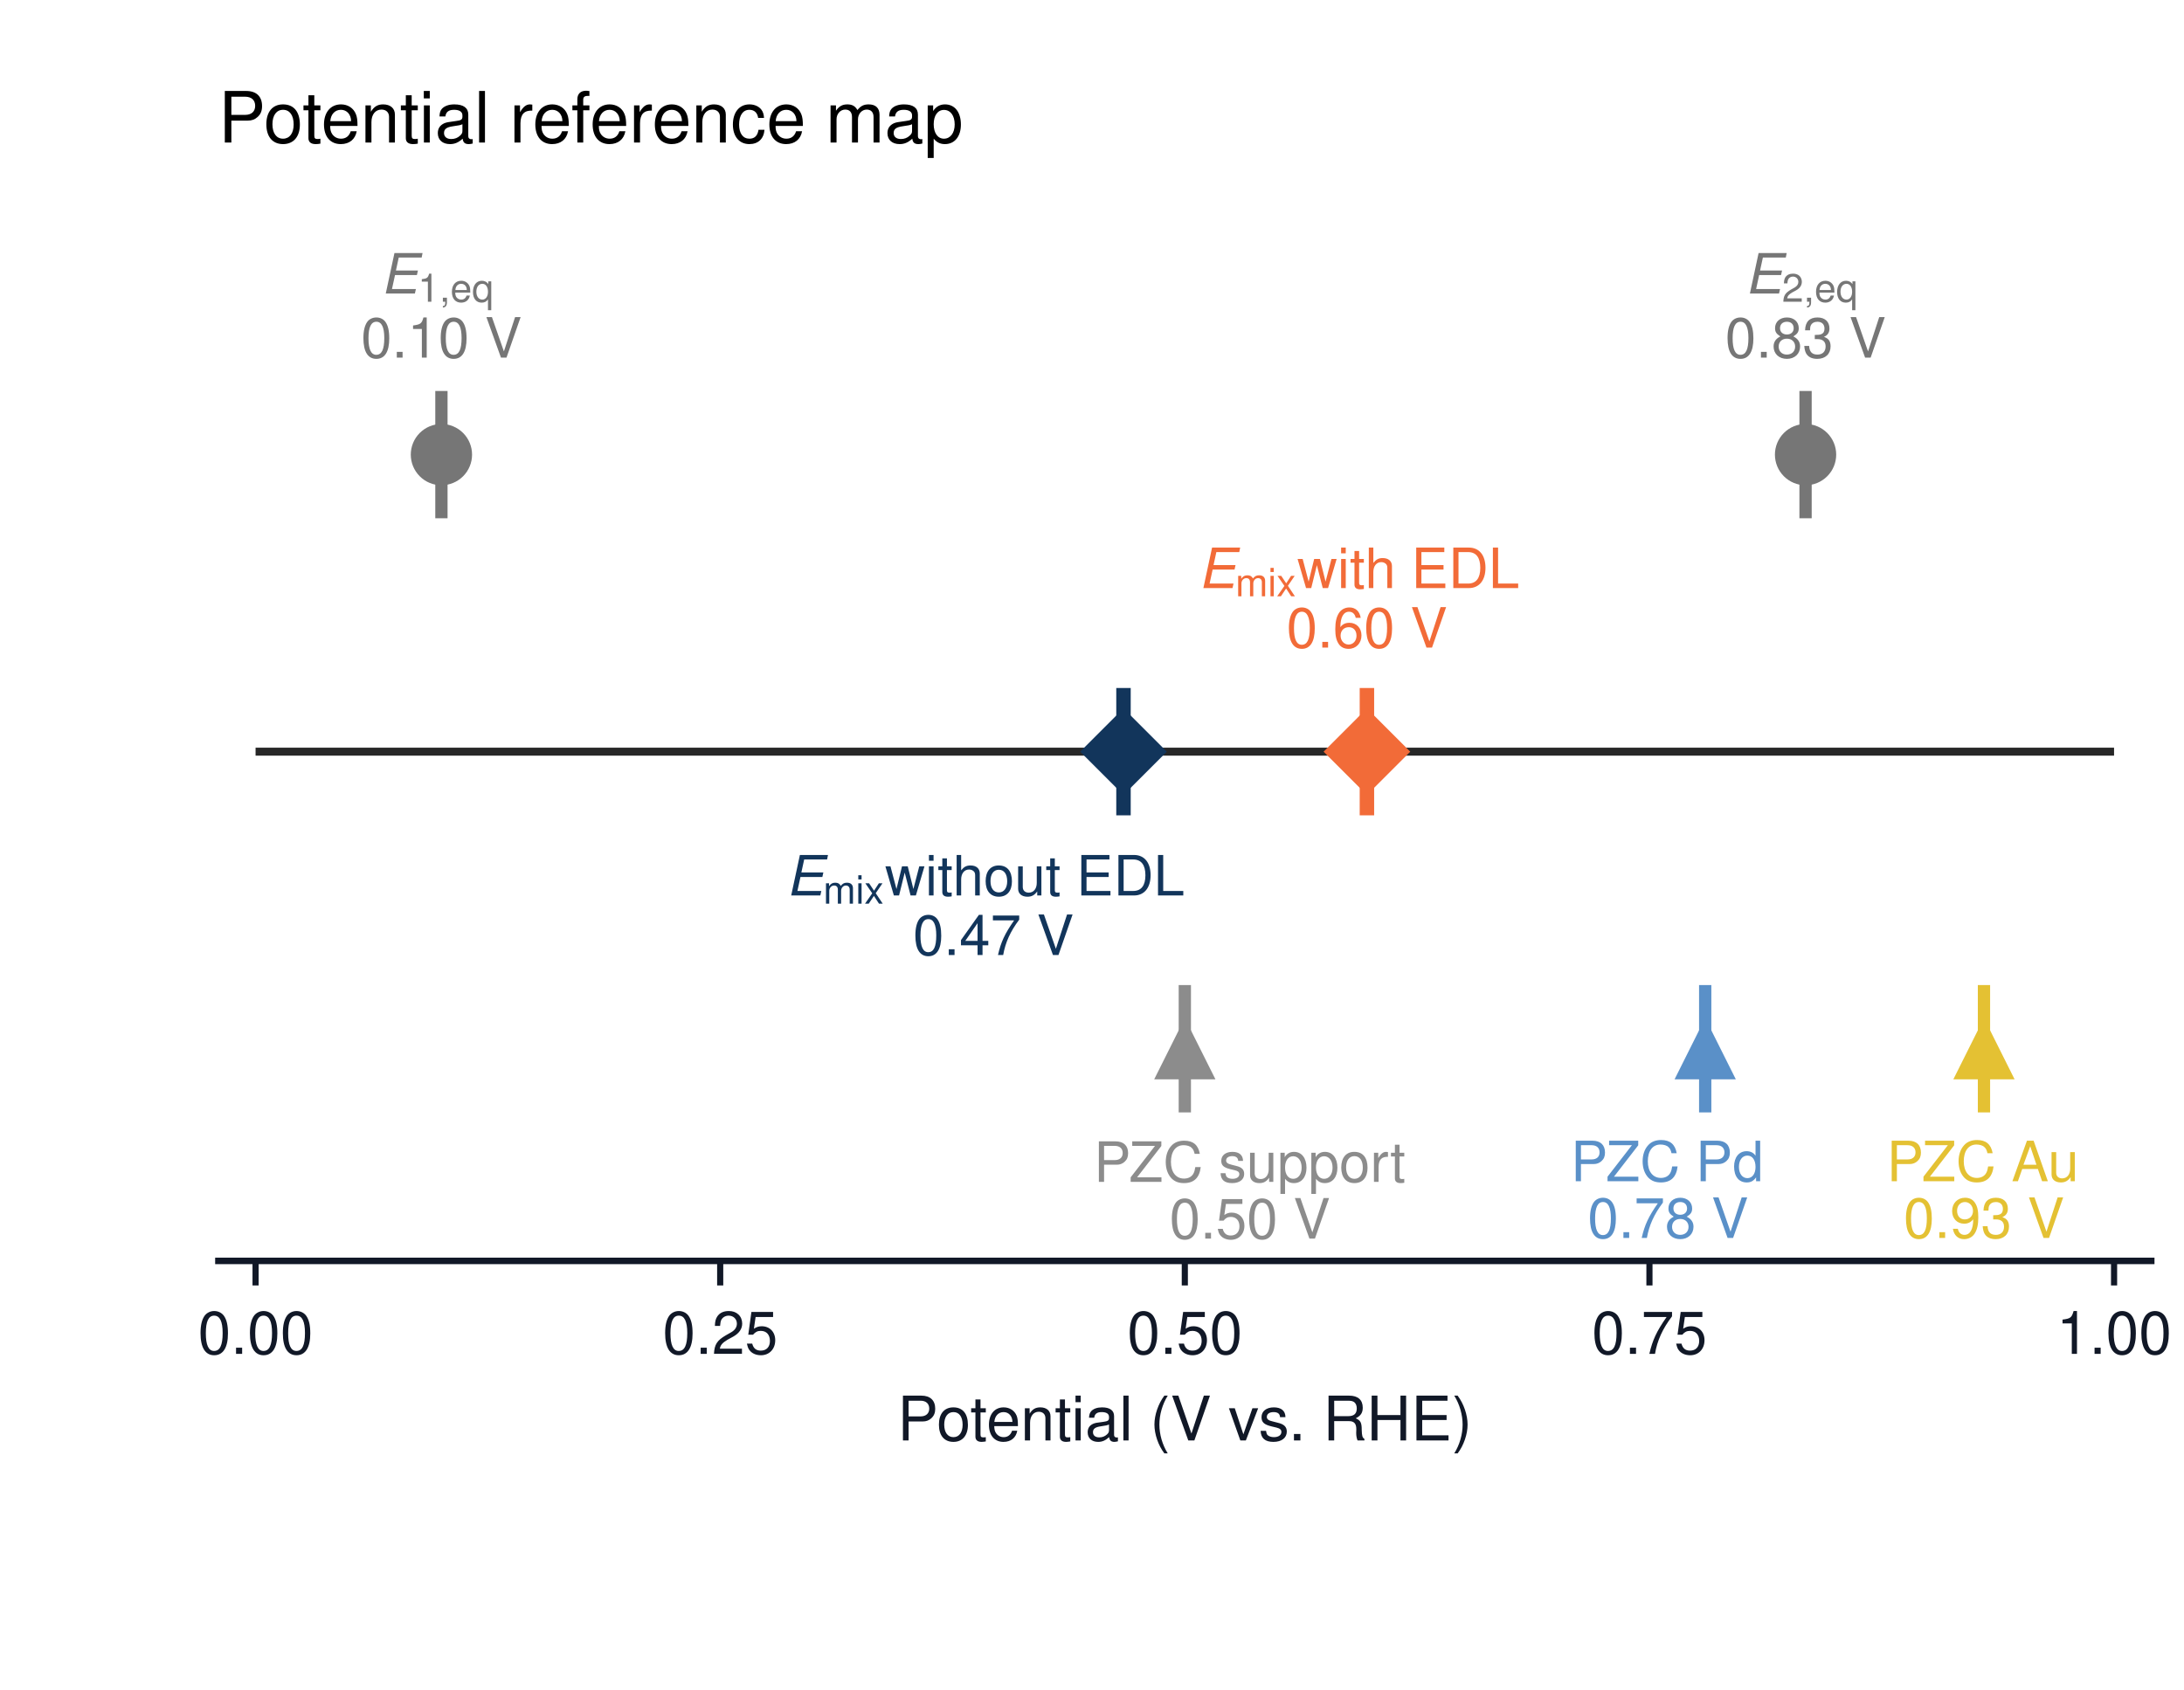
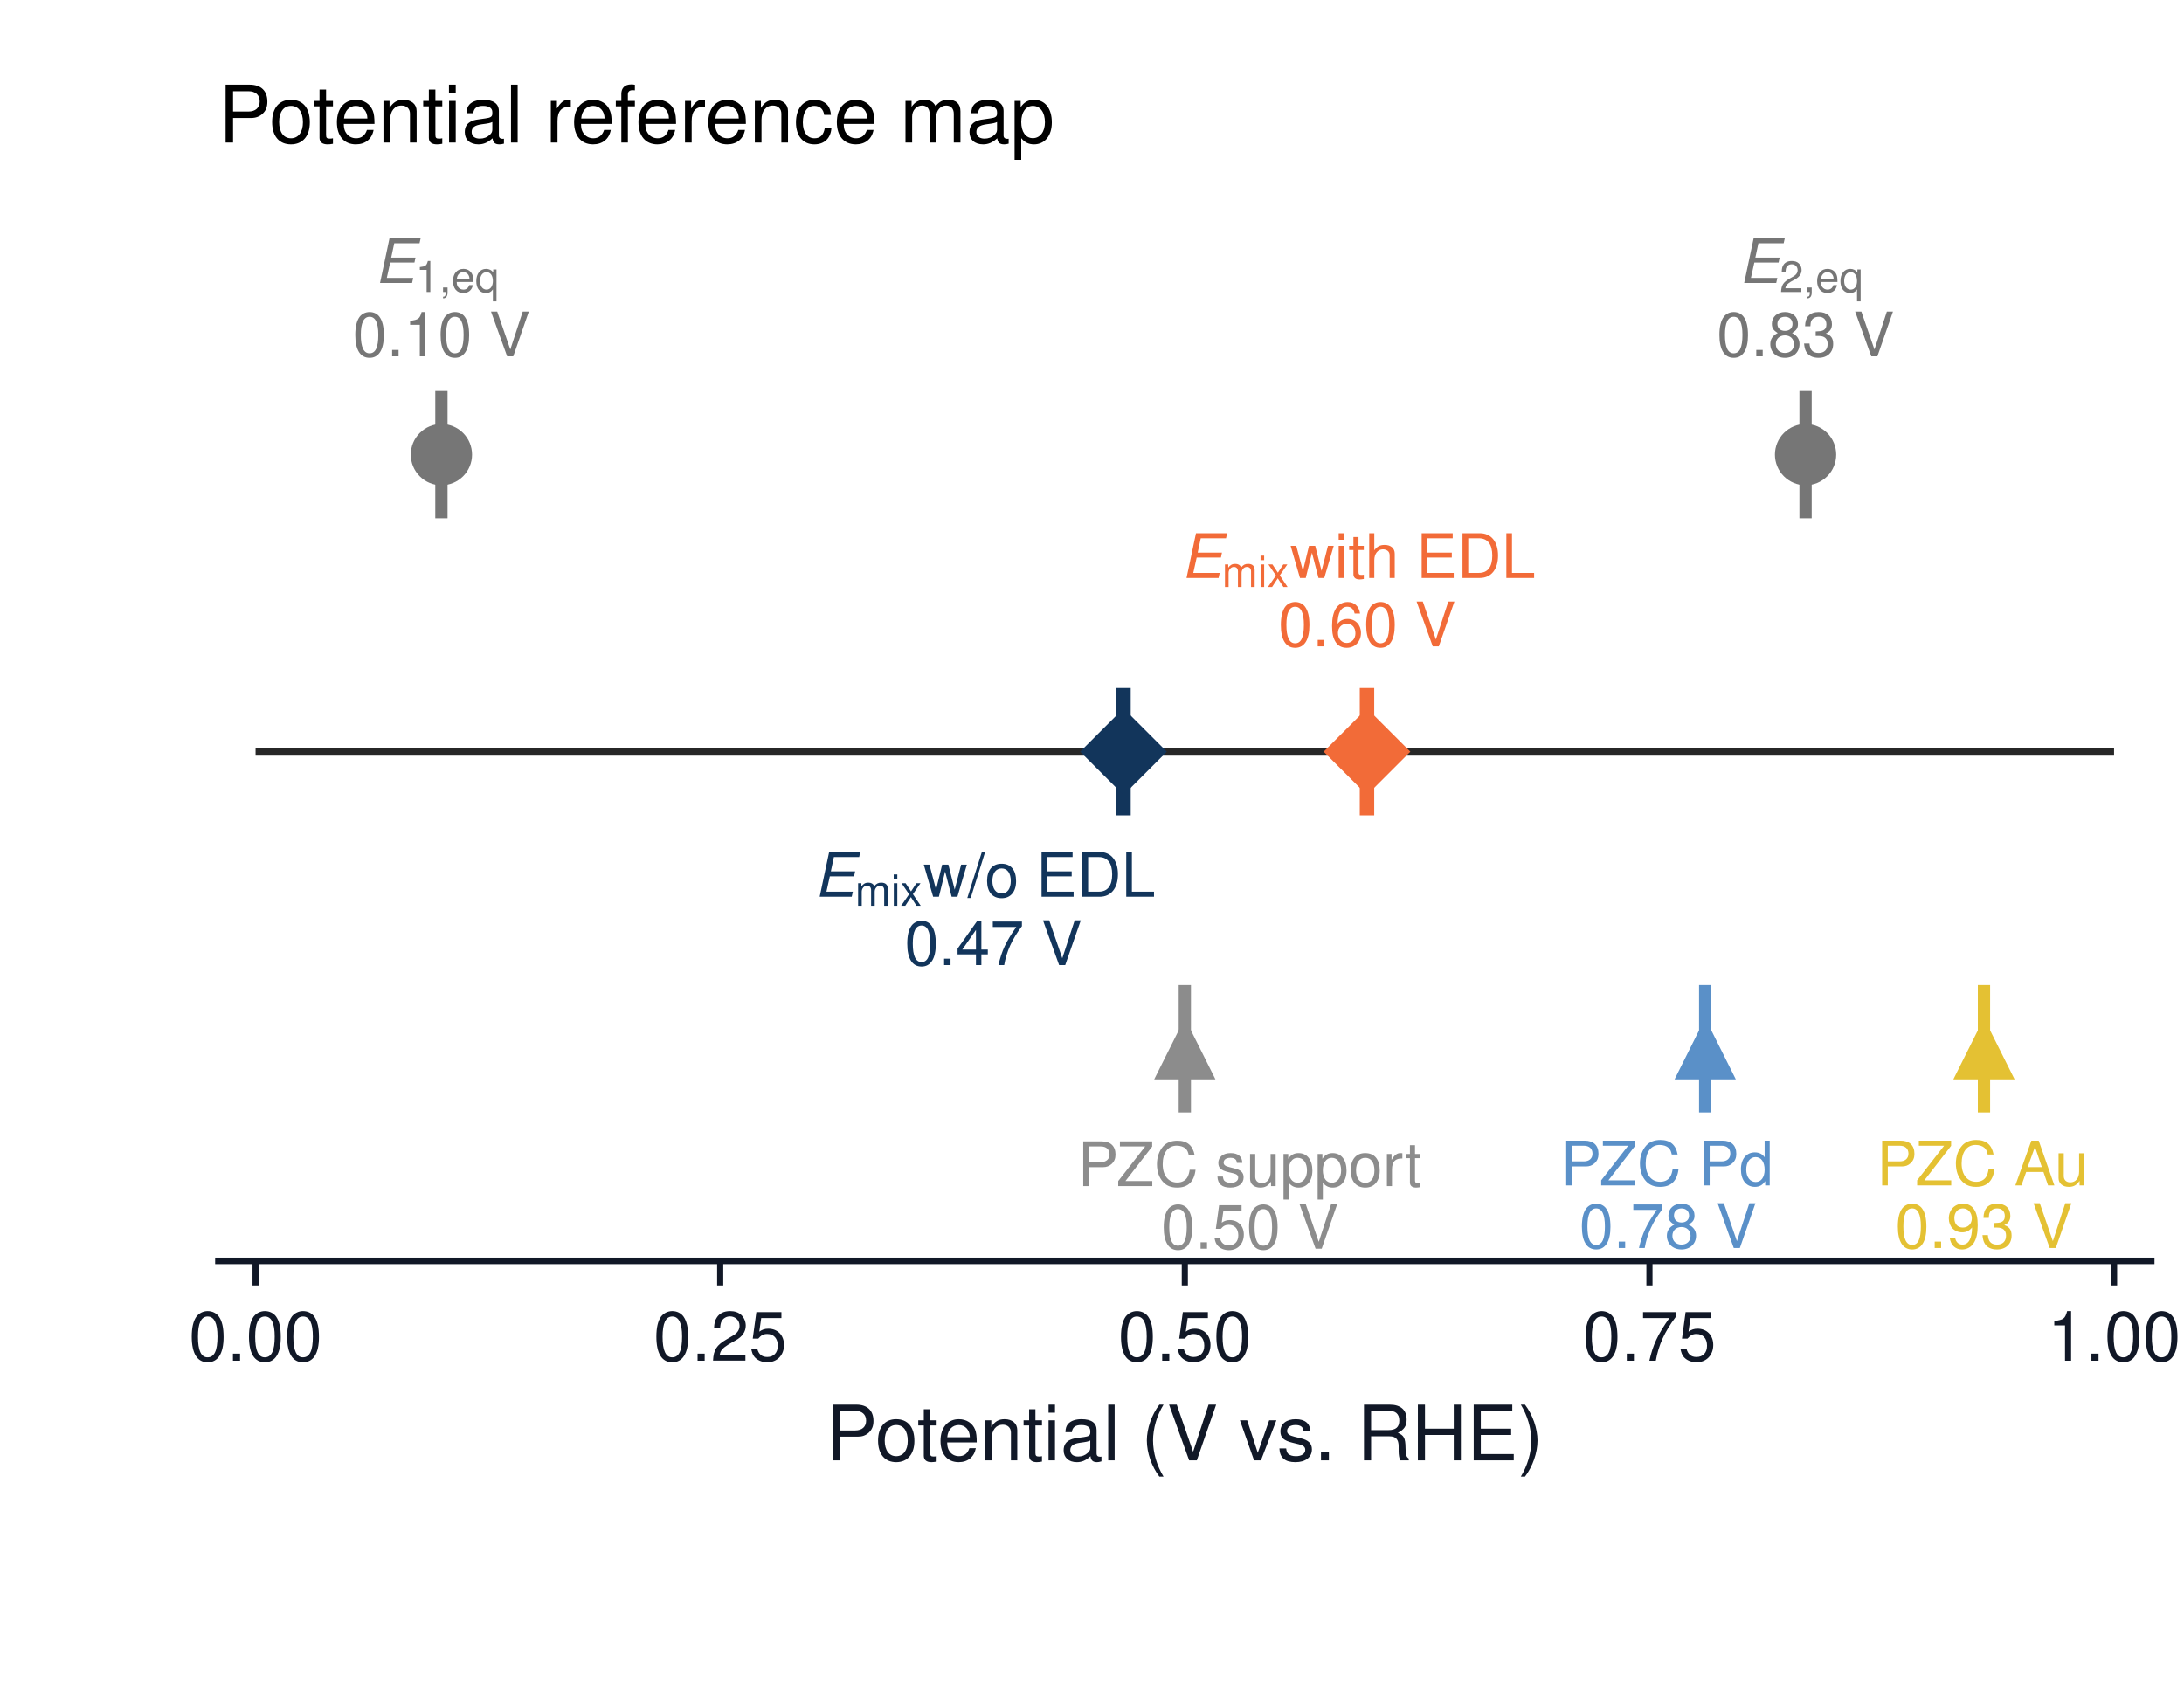
<svg xmlns="http://www.w3.org/2000/svg" xmlns:xlink="http://www.w3.org/1999/xlink" width="302.4pt" height="234pt" viewBox="0 0 302.4 234" version="1.1">
  <defs>
    <style type="text/css">*{stroke-linejoin: round; stroke-linecap: butt}</style>
  </defs>
  <g id="figure_1">
    <g id="patch_1">
      <path d="M 0 234  L 302.4 234  L 302.4 0  L 0 0  L 0 234  z " style="fill: none; opacity: 0" />
    </g>
    <g id="axes_1">
      <g id="patch_2">
        <path d="M 30.24 194.22  L 297.864 194.22  L 297.864 25.74  L 30.24 25.74  L 30.24 194.22  z " style="fill: none" />
      </g>
      <g id="matplotlib.axis_1">
        <g id="xtick_1">
          <g id="line2d_1">
            <defs>
-               <path id="ma6b864b903" d="M 0 0  L 0 3.4  " style="stroke: #111827; stroke-width: 0.85" />
+               <path id="mbea9ae6ab6" d="M 0 0  L 0 3.4  " style="stroke: #111827; stroke-width: 0.85" />
            </defs>
            <g>
-               <use xlink:href="#ma6b864b903" x="35.387" y="174.629" style="fill: #111827; stroke: #111827; stroke-width: 0.85" />
+               <use xlink:href="#mbea9ae6ab6" x="35.387" y="174.629" style="fill: #111827; stroke: #111827; stroke-width: 0.85" />
            </g>
          </g>
          <g id="text_1">
-             <text style="fill: #111827; font: 8.2px 'Helvetica', 'Nimbus Sans', 'Arial', 'DejaVu Sans', sans-serif; text-anchor: middle" x="35.387" y="187.508" transform="rotate(-0 35.38661 187.5076)">0.00</text>
+             <text style="fill: #111827; font: 9.5px 'Helvetica', 'Nimbus Sans', 'Arial', 'DejaVu Sans', sans-serif; text-anchor: middle" x="35.387" y="188.455" transform="rotate(-0 35.38661 188.4554)">0.00</text>
          </g>
        </g>
        <g id="xtick_2">
          <g id="line2d_2">
            <g>
-               <use xlink:href="#ma6b864b903" x="99.719" y="174.629" style="fill: #111827; stroke: #111827; stroke-width: 0.85" />
+               <use xlink:href="#mbea9ae6ab6" x="99.719" y="174.629" style="fill: #111827; stroke: #111827; stroke-width: 0.85" />
            </g>
          </g>
          <g id="text_2">
-             <text style="fill: #111827; font: 8.2px 'Helvetica', 'Nimbus Sans', 'Arial', 'DejaVu Sans', sans-serif; text-anchor: middle" x="99.719" y="187.508" transform="rotate(-0 99.71931 187.5076)">0.25</text>
+             <text style="fill: #111827; font: 9.5px 'Helvetica', 'Nimbus Sans', 'Arial', 'DejaVu Sans', sans-serif; text-anchor: middle" x="99.719" y="188.455" transform="rotate(-0 99.71931 188.4554)">0.25</text>
          </g>
        </g>
        <g id="xtick_3">
          <g id="line2d_3">
            <g>
-               <use xlink:href="#ma6b864b903" x="164.052" y="174.629" style="fill: #111827; stroke: #111827; stroke-width: 0.85" />
+               <use xlink:href="#mbea9ae6ab6" x="164.052" y="174.629" style="fill: #111827; stroke: #111827; stroke-width: 0.85" />
            </g>
          </g>
          <g id="text_3">
-             <text style="fill: #111827; font: 8.2px 'Helvetica', 'Nimbus Sans', 'Arial', 'DejaVu Sans', sans-serif; text-anchor: middle" x="164.052" y="187.508" transform="rotate(-0 164.052 187.5076)">0.50</text>
+             <text style="fill: #111827; font: 9.5px 'Helvetica', 'Nimbus Sans', 'Arial', 'DejaVu Sans', sans-serif; text-anchor: middle" x="164.052" y="188.455" transform="rotate(-0 164.052 188.4554)">0.50</text>
          </g>
        </g>
        <g id="xtick_4">
          <g id="line2d_4">
            <g>
-               <use xlink:href="#ma6b864b903" x="228.385" y="174.629" style="fill: #111827; stroke: #111827; stroke-width: 0.85" />
+               <use xlink:href="#mbea9ae6ab6" x="228.385" y="174.629" style="fill: #111827; stroke: #111827; stroke-width: 0.85" />
            </g>
          </g>
          <g id="text_4">
-             <text style="fill: #111827; font: 8.2px 'Helvetica', 'Nimbus Sans', 'Arial', 'DejaVu Sans', sans-serif; text-anchor: middle" x="228.385" y="187.508" transform="rotate(-0 228.3847 187.5076)">0.75</text>
+             <text style="fill: #111827; font: 9.5px 'Helvetica', 'Nimbus Sans', 'Arial', 'DejaVu Sans', sans-serif; text-anchor: middle" x="228.385" y="188.455" transform="rotate(-0 228.3847 188.4554)">0.75</text>
          </g>
        </g>
        <g id="xtick_5">
          <g id="line2d_5">
            <g>
-               <use xlink:href="#ma6b864b903" x="292.717" y="174.629" style="fill: #111827; stroke: #111827; stroke-width: 0.85" />
+               <use xlink:href="#mbea9ae6ab6" x="292.717" y="174.629" style="fill: #111827; stroke: #111827; stroke-width: 0.85" />
            </g>
          </g>
          <g id="text_5">
-             <text style="fill: #111827; font: 8.2px 'Helvetica', 'Nimbus Sans', 'Arial', 'DejaVu Sans', sans-serif; text-anchor: middle" x="292.717" y="187.508" transform="rotate(-0 292.7174 187.5076)">1.00</text>
+             <text style="fill: #111827; font: 9.5px 'Helvetica', 'Nimbus Sans', 'Arial', 'DejaVu Sans', sans-serif; text-anchor: middle" x="292.717" y="188.455" transform="rotate(-0 292.7174 188.4554)">1.00</text>
          </g>
        </g>
        <g id="text_6">
-           <text style="fill: #111827; font: 8.5px 'Helvetica', 'Nimbus Sans', 'Arial', 'DejaVu Sans', sans-serif; text-anchor: middle" x="164.052" y="199.492" transform="rotate(-0 164.052 199.492)">Potential (V vs. RHE)</text>
+           <text style="fill: #111827; font: 10.6px 'Helvetica', 'Nimbus Sans', 'Arial', 'DejaVu Sans', sans-serif; text-anchor: middle" x="164.052" y="202.254" transform="rotate(-0 164.052 202.2542)">Potential (V vs. RHE)</text>
        </g>
      </g>
      <g id="matplotlib.axis_2" />
      <g id="LineCollection_1">
-         <path d="M 35.387 104.103  L 292.717 104.103  " clip-path="url(#p2358ce4d27)" style="fill: none; stroke: #272727; stroke-width: 1.1" />
+         <path d="M 35.387 104.103  L 292.717 104.103  " clip-path="url(#pd2eea00844)" style="fill: none; stroke: #272727; stroke-width: 1.1" />
      </g>
      <g id="LineCollection_2">
-         <path d="M 61.12 71.778  L 61.12 54.147  " clip-path="url(#p2358ce4d27)" style="fill: none; stroke: #767676; stroke-width: 1.7" />
+         <path d="M 61.12 71.778  L 61.12 54.147  " clip-path="url(#pd2eea00844)" style="fill: none; stroke: #767676; stroke-width: 1.7" />
      </g>
      <g id="LineCollection_3">
-         <path d="M 250 71.778  L 250 54.147  " clip-path="url(#p2358ce4d27)" style="fill: none; stroke: #767676; stroke-width: 1.7" />
+         <path d="M 250 71.778  L 250 54.147  " clip-path="url(#pd2eea00844)" style="fill: none; stroke: #767676; stroke-width: 1.7" />
      </g>
      <g id="LineCollection_4">
-         <path d="M 155.56 112.919  L 155.56 95.287  " clip-path="url(#p2358ce4d27)" style="fill: none; stroke: #12355b; stroke-width: 2" />
+         <path d="M 155.56 112.919  L 155.56 95.287  " clip-path="url(#pd2eea00844)" style="fill: none; stroke: #12355b; stroke-width: 2" />
      </g>
      <g id="LineCollection_5">
-         <path d="M 189.266 112.919  L 189.266 95.287  " clip-path="url(#p2358ce4d27)" style="fill: none; stroke: #f26b38; stroke-width: 2" />
+         <path d="M 189.277 112.919  L 189.277 95.287  " clip-path="url(#pd2eea00844)" style="fill: none; stroke: #f26b38; stroke-width: 2" />
      </g>
      <g id="LineCollection_6">
-         <path d="M 164.052 154.059  L 164.052 136.427  " clip-path="url(#p2358ce4d27)" style="fill: none; stroke: #8c8c8c; stroke-width: 1.7" />
+         <path d="M 164.052 154.059  L 164.052 136.427  " clip-path="url(#pd2eea00844)" style="fill: none; stroke: #8c8c8c; stroke-width: 1.7" />
      </g>
      <g id="LineCollection_7">
-         <path d="M 236.105 154.059  L 236.105 136.427  " clip-path="url(#p2358ce4d27)" style="fill: none; stroke: #5a90c8; stroke-width: 1.7" />
+         <path d="M 236.105 154.059  L 236.105 136.427  " clip-path="url(#pd2eea00844)" style="fill: none; stroke: #5a90c8; stroke-width: 1.7" />
      </g>
      <g id="LineCollection_8">
-         <path d="M 274.704 154.059  L 274.704 136.427  " clip-path="url(#p2358ce4d27)" style="fill: none; stroke: #e4c133; stroke-width: 1.7" />
+         <path d="M 274.704 154.059  L 274.704 136.427  " clip-path="url(#pd2eea00844)" style="fill: none; stroke: #e4c133; stroke-width: 1.7" />
      </g>
      <g id="patch_3">
        <path d="M 30.24 174.629  L 297.864 174.629  " style="fill: none; stroke: #111827; stroke-width: 0.9; stroke-linejoin: miter; stroke-linecap: square" />
      </g>
      <g id="text_7">
-         <g style="fill: #767676" transform="translate(52.72669 41.04439)">
+         <g style="fill: #767676" transform="translate(51.85469 39.98844)">
          <text>
-             <tspan style="font: italic 7.7px 'Nimbus Sans'" x="0" y="-0.391">E</tspan>
-             <tspan style="font: 5.39px 'Nimbus Sans'" x="5.128 8.12 10.512 13.504" y="0.744">1,eq</tspan>
+             <tspan style="font: italic 8.5px 'Nimbus Sans'" x="0" y="-0.797">E</tspan>
+             <tspan style="font: 5.95px 'Nimbus Sans'" x="5.669 8.978 11.623 14.931" y="0.456">1,eq</tspan>
          </text>
        </g>
-         <text style="fill: #767676; font: 7.7px 'Helvetica', 'Nimbus Sans', 'Arial', 'DejaVu Sans', sans-serif" transform="translate(49.99018 49.52955)">0.10 V</text>
+         <text style="fill: #767676; font: 8.5px 'Helvetica', 'Nimbus Sans', 'Arial', 'DejaVu Sans', sans-serif" transform="translate(48.83387 49.35517)">0.10 V</text>
      </g>
      <g id="text_8">
-         <g style="fill: #767676" transform="translate(241.6075 41.04439)">
+         <g style="fill: #767676" transform="translate(240.7355 39.98844)">
          <text>
-             <tspan style="font: italic 7.7px 'Nimbus Sans'" x="0" y="-0.391">E</tspan>
-             <tspan style="font: 5.39px 'Nimbus Sans'" x="5.128 8.12 10.512 13.504" y="0.744">2,eq</tspan>
+             <tspan style="font: italic 8.5px 'Nimbus Sans'" x="0" y="-0.797">E</tspan>
+             <tspan style="font: 5.95px 'Nimbus Sans'" x="5.669 8.978 11.623 14.931" y="0.456">2,eq</tspan>
          </text>
        </g>
-         <text style="fill: #767676; font: 7.7px 'Helvetica', 'Nimbus Sans', 'Arial', 'DejaVu Sans', sans-serif" transform="translate(238.871 49.52955)">0.83 V</text>
+         <text style="fill: #767676; font: 8.5px 'Helvetica', 'Nimbus Sans', 'Arial', 'DejaVu Sans', sans-serif" transform="translate(237.7147 49.35517)">0.83 V</text>
      </g>
      <g id="text_9">
-         <g style="fill: #12355b" transform="translate(108.8644 124.4096)">
+         <g style="fill: #12355b" transform="translate(112.7269 124.9928)">
          <text>
-             <tspan style="font: italic 7.7px 'Nimbus Sans'" x="0" y="-0.391">E</tspan>
-             <tspan style="font: 5.39px 'Nimbus Sans'" x="5.128 9.61 10.805" y="0.744">mix</tspan>
-             <tspan style="font: 7.7px 'Nimbus Sans'" x="13.685 15.822 21.372 23.079 25.216 29.49 33.764 38.038 40.176 42.313 47.44 52.991" y="-0.391"> without EDL</tspan>
+             <tspan style="font: italic 8.5px 'Nimbus Sans'" x="0" y="-0.797">E</tspan>
+             <tspan style="font: 5.95px 'Nimbus Sans'" x="5.669 10.626 11.947" y="0.456">mix</tspan>
+             <tspan style="font: 8.5px 'Nimbus Sans'" x="15.131 17.494 23.631 25.994 30.719 33.082 38.752 44.889" y="-0.797"> w/o EDL</tspan>
          </text>
        </g>
-         <text style="fill: #12355b; font: 7.7px 'Helvetica', 'Nimbus Sans', 'Arial', 'DejaVu Sans', sans-serif" transform="translate(126.4174 132.2631)">0.47 V</text>
+         <text style="fill: #12355b; font: 8.5px 'Helvetica', 'Nimbus Sans', 'Arial', 'DejaVu Sans', sans-serif" transform="translate(125.2611 133.6623)">0.47 V</text>
      </g>
      <g id="text_10">
-         <g style="fill: #f26b38" transform="translate(165.935 81.83696)">
+         <g style="fill: #f26b38" transform="translate(163.522 80.84663)">
          <text>
-             <tspan style="font: italic 7.7px 'Nimbus Sans'" x="0" y="-0.391">E</tspan>
-             <tspan style="font: 5.39px 'Nimbus Sans'" x="5.128 9.61 10.805" y="0.744">mix</tspan>
-             <tspan style="font: 7.7px 'Nimbus Sans'" x="13.685 15.822 21.372 23.079 25.216 29.49 31.627 36.755 42.305" y="-0.391"> with EDL</tspan>
+             <tspan style="font: italic 8.5px 'Nimbus Sans'" x="0" y="-0.797">E</tspan>
+             <tspan style="font: 5.95px 'Nimbus Sans'" x="5.669 10.626 11.947" y="0.456">mix</tspan>
+             <tspan style="font: 8.5px 'Nimbus Sans'" x="15.131 17.494 23.631 25.518 27.88 32.606 34.969 40.639 46.776" y="-0.797"> with EDL</tspan>
          </text>
        </g>
-         <text style="fill: #f26b38; font: 7.7px 'Helvetica', 'Nimbus Sans', 'Arial', 'DejaVu Sans', sans-serif" transform="translate(178.1365 89.69048)">0.60 V</text>
+         <text style="fill: #f26b38; font: 8.5px 'Helvetica', 'Nimbus Sans', 'Arial', 'DejaVu Sans', sans-serif" transform="translate(176.9912 89.5161)">0.60 V</text>
      </g>
      <g id="text_11">
-         <text style="fill: #8c8c8c; font: 7.7px 'Helvetica', 'Nimbus Sans', 'Arial', 'DejaVu Sans', sans-serif" transform="translate(151.4498 163.6824)">PZC support</text>
-         <text style="fill: #8c8c8c; font: 7.7px 'Helvetica', 'Nimbus Sans', 'Arial', 'DejaVu Sans', sans-serif" transform="translate(161.9291 171.5359)">0.50 V</text>
+         <text style="fill: #8c8c8c; font: 8.5px 'Helvetica', 'Nimbus Sans', 'Arial', 'DejaVu Sans', sans-serif" transform="translate(149.2048 164.2752)">PZC support</text>
+         <text style="fill: #8c8c8c; font: 8.5px 'Helvetica', 'Nimbus Sans', 'Arial', 'DejaVu Sans', sans-serif" transform="translate(160.7728 172.9446)">0.50 V</text>
      </g>
      <g id="text_12">
-         <text style="fill: #5a90c8; font: 7.7px 'Helvetica', 'Nimbus Sans', 'Arial', 'DejaVu Sans', sans-serif" transform="translate(217.4794 163.591)">PZC Pd</text>
-         <text style="fill: #5a90c8; font: 7.7px 'Helvetica', 'Nimbus Sans', 'Arial', 'DejaVu Sans', sans-serif" transform="translate(219.8285 171.4445)">0.78 V</text>
+         <text style="fill: #5a90c8; font: 8.5px 'Helvetica', 'Nimbus Sans', 'Arial', 'DejaVu Sans', sans-serif" transform="translate(216.079 164.1742)">PZC Pd</text>
+         <text style="fill: #5a90c8; font: 8.5px 'Helvetica', 'Nimbus Sans', 'Arial', 'DejaVu Sans', sans-serif" transform="translate(218.6722 172.8437)">0.78 V</text>
      </g>
      <g id="text_13">
-         <text style="fill: #e4c133; font: 7.7px 'Helvetica', 'Nimbus Sans', 'Arial', 'DejaVu Sans', sans-serif" transform="translate(261.2256 163.591)">PZC Au</text>
-         <text style="fill: #e4c133; font: 7.7px 'Helvetica', 'Nimbus Sans', 'Arial', 'DejaVu Sans', sans-serif" transform="translate(263.5747 171.4445)">0.93 V</text>
+         <text style="fill: #e4c133; font: 8.5px 'Helvetica', 'Nimbus Sans', 'Arial', 'DejaVu Sans', sans-serif" transform="translate(259.8252 164.1742)">PZC Au</text>
+         <text style="fill: #e4c133; font: 8.5px 'Helvetica', 'Nimbus Sans', 'Arial', 'DejaVu Sans', sans-serif" transform="translate(262.4184 172.8437)">0.93 V</text>
      </g>
      <g id="text_14">
-         <text style="font: 9.8px 'Helvetica', 'Nimbus Sans', 'Arial', 'DejaVu Sans', sans-serif; text-anchor: start" x="30.24" y="19.74" transform="rotate(-0 30.24 19.74)">Potential reference map</text>
+         <text style="font: 11px 'Helvetica', 'Nimbus Sans', 'Arial', 'DejaVu Sans', sans-serif; text-anchor: start" x="30.24" y="19.74" transform="rotate(-0 30.24 19.74)">Potential reference map</text>
      </g>
      <g id="PathCollection_1">
-         <path d="M 61.12 67.205  C 62.245 67.205 63.324 66.758 64.12 65.962  C 64.915 65.167 65.362 64.087 65.362 62.962  C 65.362 61.837 64.915 60.758 64.12 59.962  C 63.324 59.167 62.245 58.72 61.12 58.72  C 59.995 58.72 58.915 59.167 58.12 59.962  C 57.324 60.758 56.877 61.837 56.877 62.962  C 56.877 64.087 57.324 65.167 58.12 65.962  C 58.915 66.758 59.995 67.205 61.12 67.205  z " clip-path="url(#p2358ce4d27)" style="fill: #767676" />
+         <path d="M 61.12 67.205  C 62.245 67.205 63.324 66.758 64.12 65.962  C 64.915 65.167 65.362 64.087 65.362 62.962  C 65.362 61.837 64.915 60.758 64.12 59.962  C 63.324 59.167 62.245 58.72 61.12 58.72  C 59.995 58.72 58.915 59.167 58.12 59.962  C 57.324 60.758 56.877 61.837 56.877 62.962  C 56.877 64.087 57.324 65.167 58.12 65.962  C 58.915 66.758 59.995 67.205 61.12 67.205  z " clip-path="url(#pd2eea00844)" style="fill: #767676" />
      </g>
      <g id="PathCollection_2">
-         <path d="M 250 67.205  C 251.126 67.205 252.205 66.758 253 65.962  C 253.796 65.167 254.243 64.087 254.243 62.962  C 254.243 61.837 253.796 60.758 253 59.962  C 252.205 59.167 251.126 58.72 250 58.72  C 248.875 58.72 247.796 59.167 247 59.962  C 246.205 60.758 245.758 61.837 245.758 62.962  C 245.758 64.087 246.205 65.167 247 65.962  C 247.796 66.758 248.875 67.205 250 67.205  z " clip-path="url(#p2358ce4d27)" style="fill: #767676" />
+         <path d="M 250 67.205  C 251.126 67.205 252.205 66.758 253 65.962  C 253.796 65.167 254.243 64.087 254.243 62.962  C 254.243 61.837 253.796 60.758 253 59.962  C 252.205 59.167 251.126 58.72 250 58.72  C 248.875 58.72 247.796 59.167 247 59.962  C 246.205 60.758 245.758 61.837 245.758 62.962  C 245.758 64.087 246.205 65.167 247 65.962  C 247.796 66.758 248.875 67.205 250 67.205  z " clip-path="url(#pd2eea00844)" style="fill: #767676" />
      </g>
      <g id="PathCollection_3">
-         <path d="M 155.56 110.103  L 161.56 104.103  L 155.56 98.103  L 149.56 104.103  z " clip-path="url(#p2358ce4d27)" style="fill: #12355b" />
+         <path d="M 155.56 110.103  L 161.56 104.103  L 155.56 98.103  L 149.56 104.103  z " clip-path="url(#pd2eea00844)" style="fill: #12355b" />
      </g>
      <g id="PathCollection_4">
-         <path d="M 189.266 110.103  L 195.266 104.103  L 189.266 98.103  L 183.266 104.103  z " clip-path="url(#p2358ce4d27)" style="fill: #f26b38" />
+         <path d="M 189.277 110.103  L 195.277 104.103  L 189.277 98.103  L 183.277 104.103  z " clip-path="url(#pd2eea00844)" style="fill: #f26b38" />
      </g>
      <g id="PathCollection_5">
-         <path d="M 164.052 141.001  L 159.809 149.486  L 168.295 149.486  z " clip-path="url(#p2358ce4d27)" style="fill: #8c8c8c" />
+         <path d="M 164.052 141.001  L 159.809 149.486  L 168.295 149.486  z " clip-path="url(#pd2eea00844)" style="fill: #8c8c8c" />
      </g>
      <g id="PathCollection_6">
-         <path d="M 236.105 141.001  L 231.862 149.486  L 240.347 149.486  z " clip-path="url(#p2358ce4d27)" style="fill: #5a90c8" />
+         <path d="M 236.105 141.001  L 231.862 149.486  L 240.347 149.486  z " clip-path="url(#pd2eea00844)" style="fill: #5a90c8" />
      </g>
      <g id="PathCollection_7">
-         <path d="M 274.704 141.001  L 270.462 149.486  L 278.947 149.486  z " clip-path="url(#p2358ce4d27)" style="fill: #e4c133" />
+         <path d="M 274.704 141.001  L 270.462 149.486  L 278.947 149.486  z " clip-path="url(#pd2eea00844)" style="fill: #e4c133" />
      </g>
    </g>
  </g>
  <defs>
-     <clipPath id="p2358ce4d27">
+     <clipPath id="pd2eea00844">
      <rect x="30.24" y="25.74" width="267.624" height="168.48" />
    </clipPath>
  </defs>
</svg>
